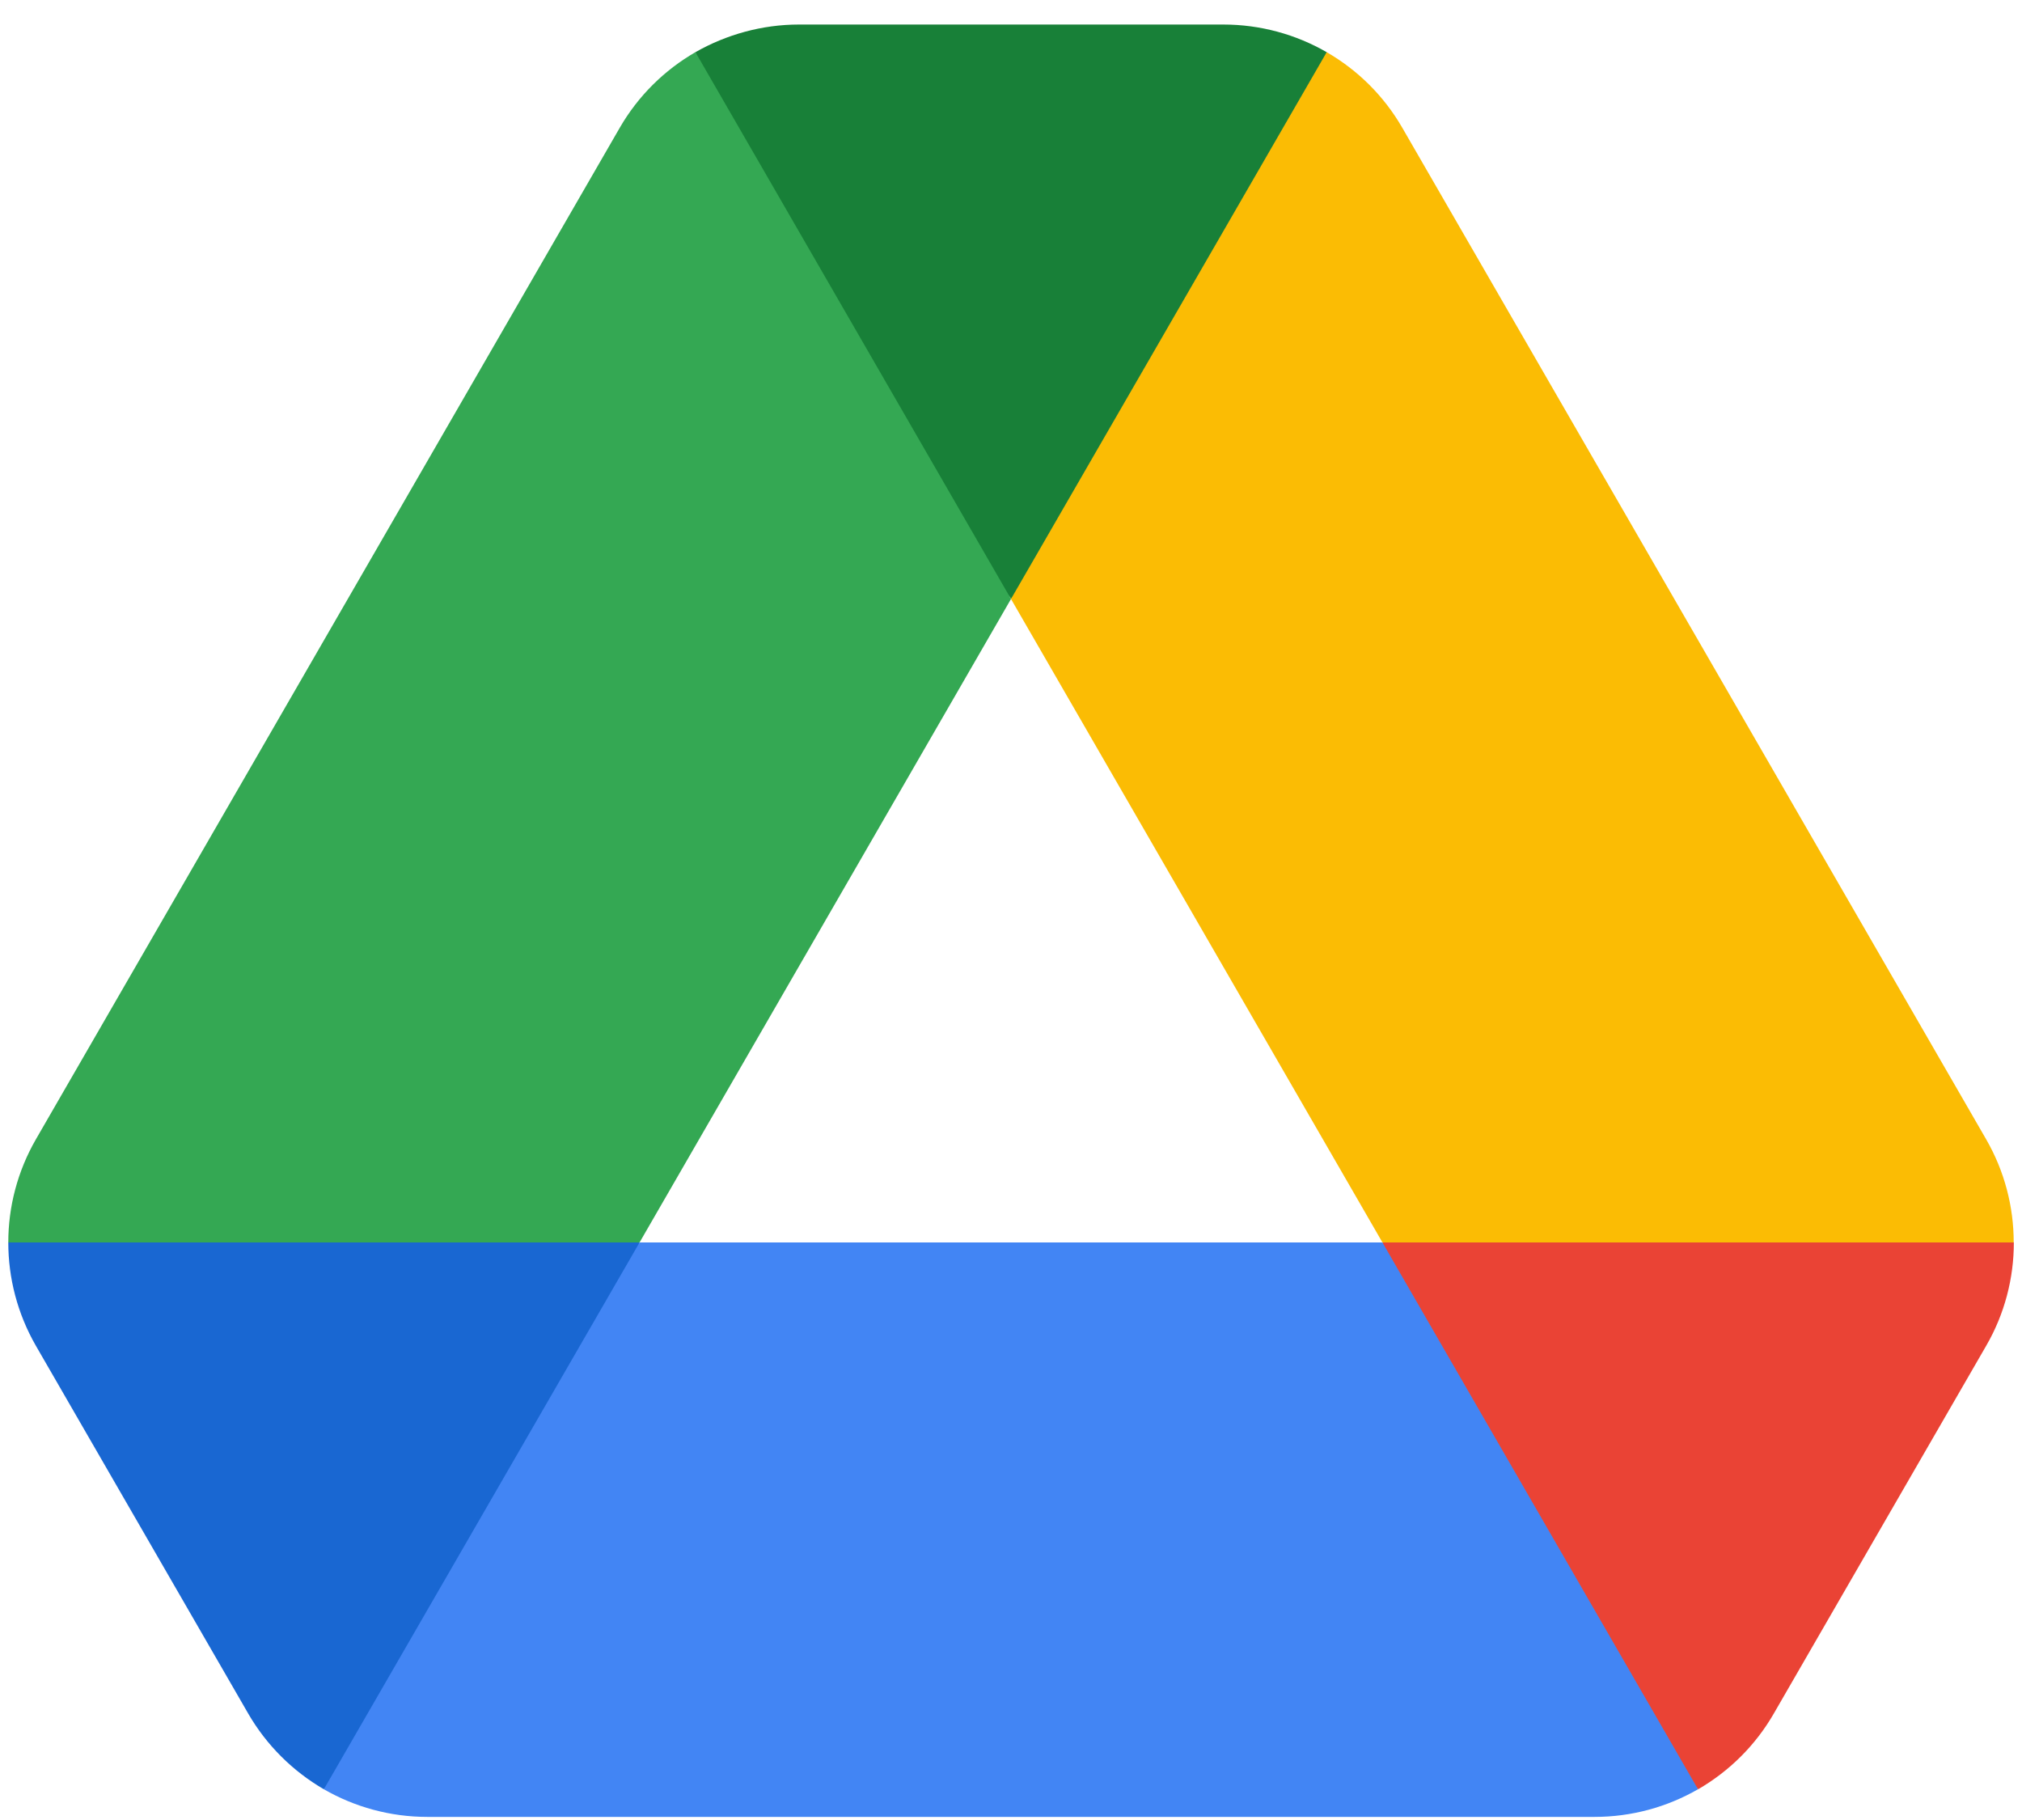
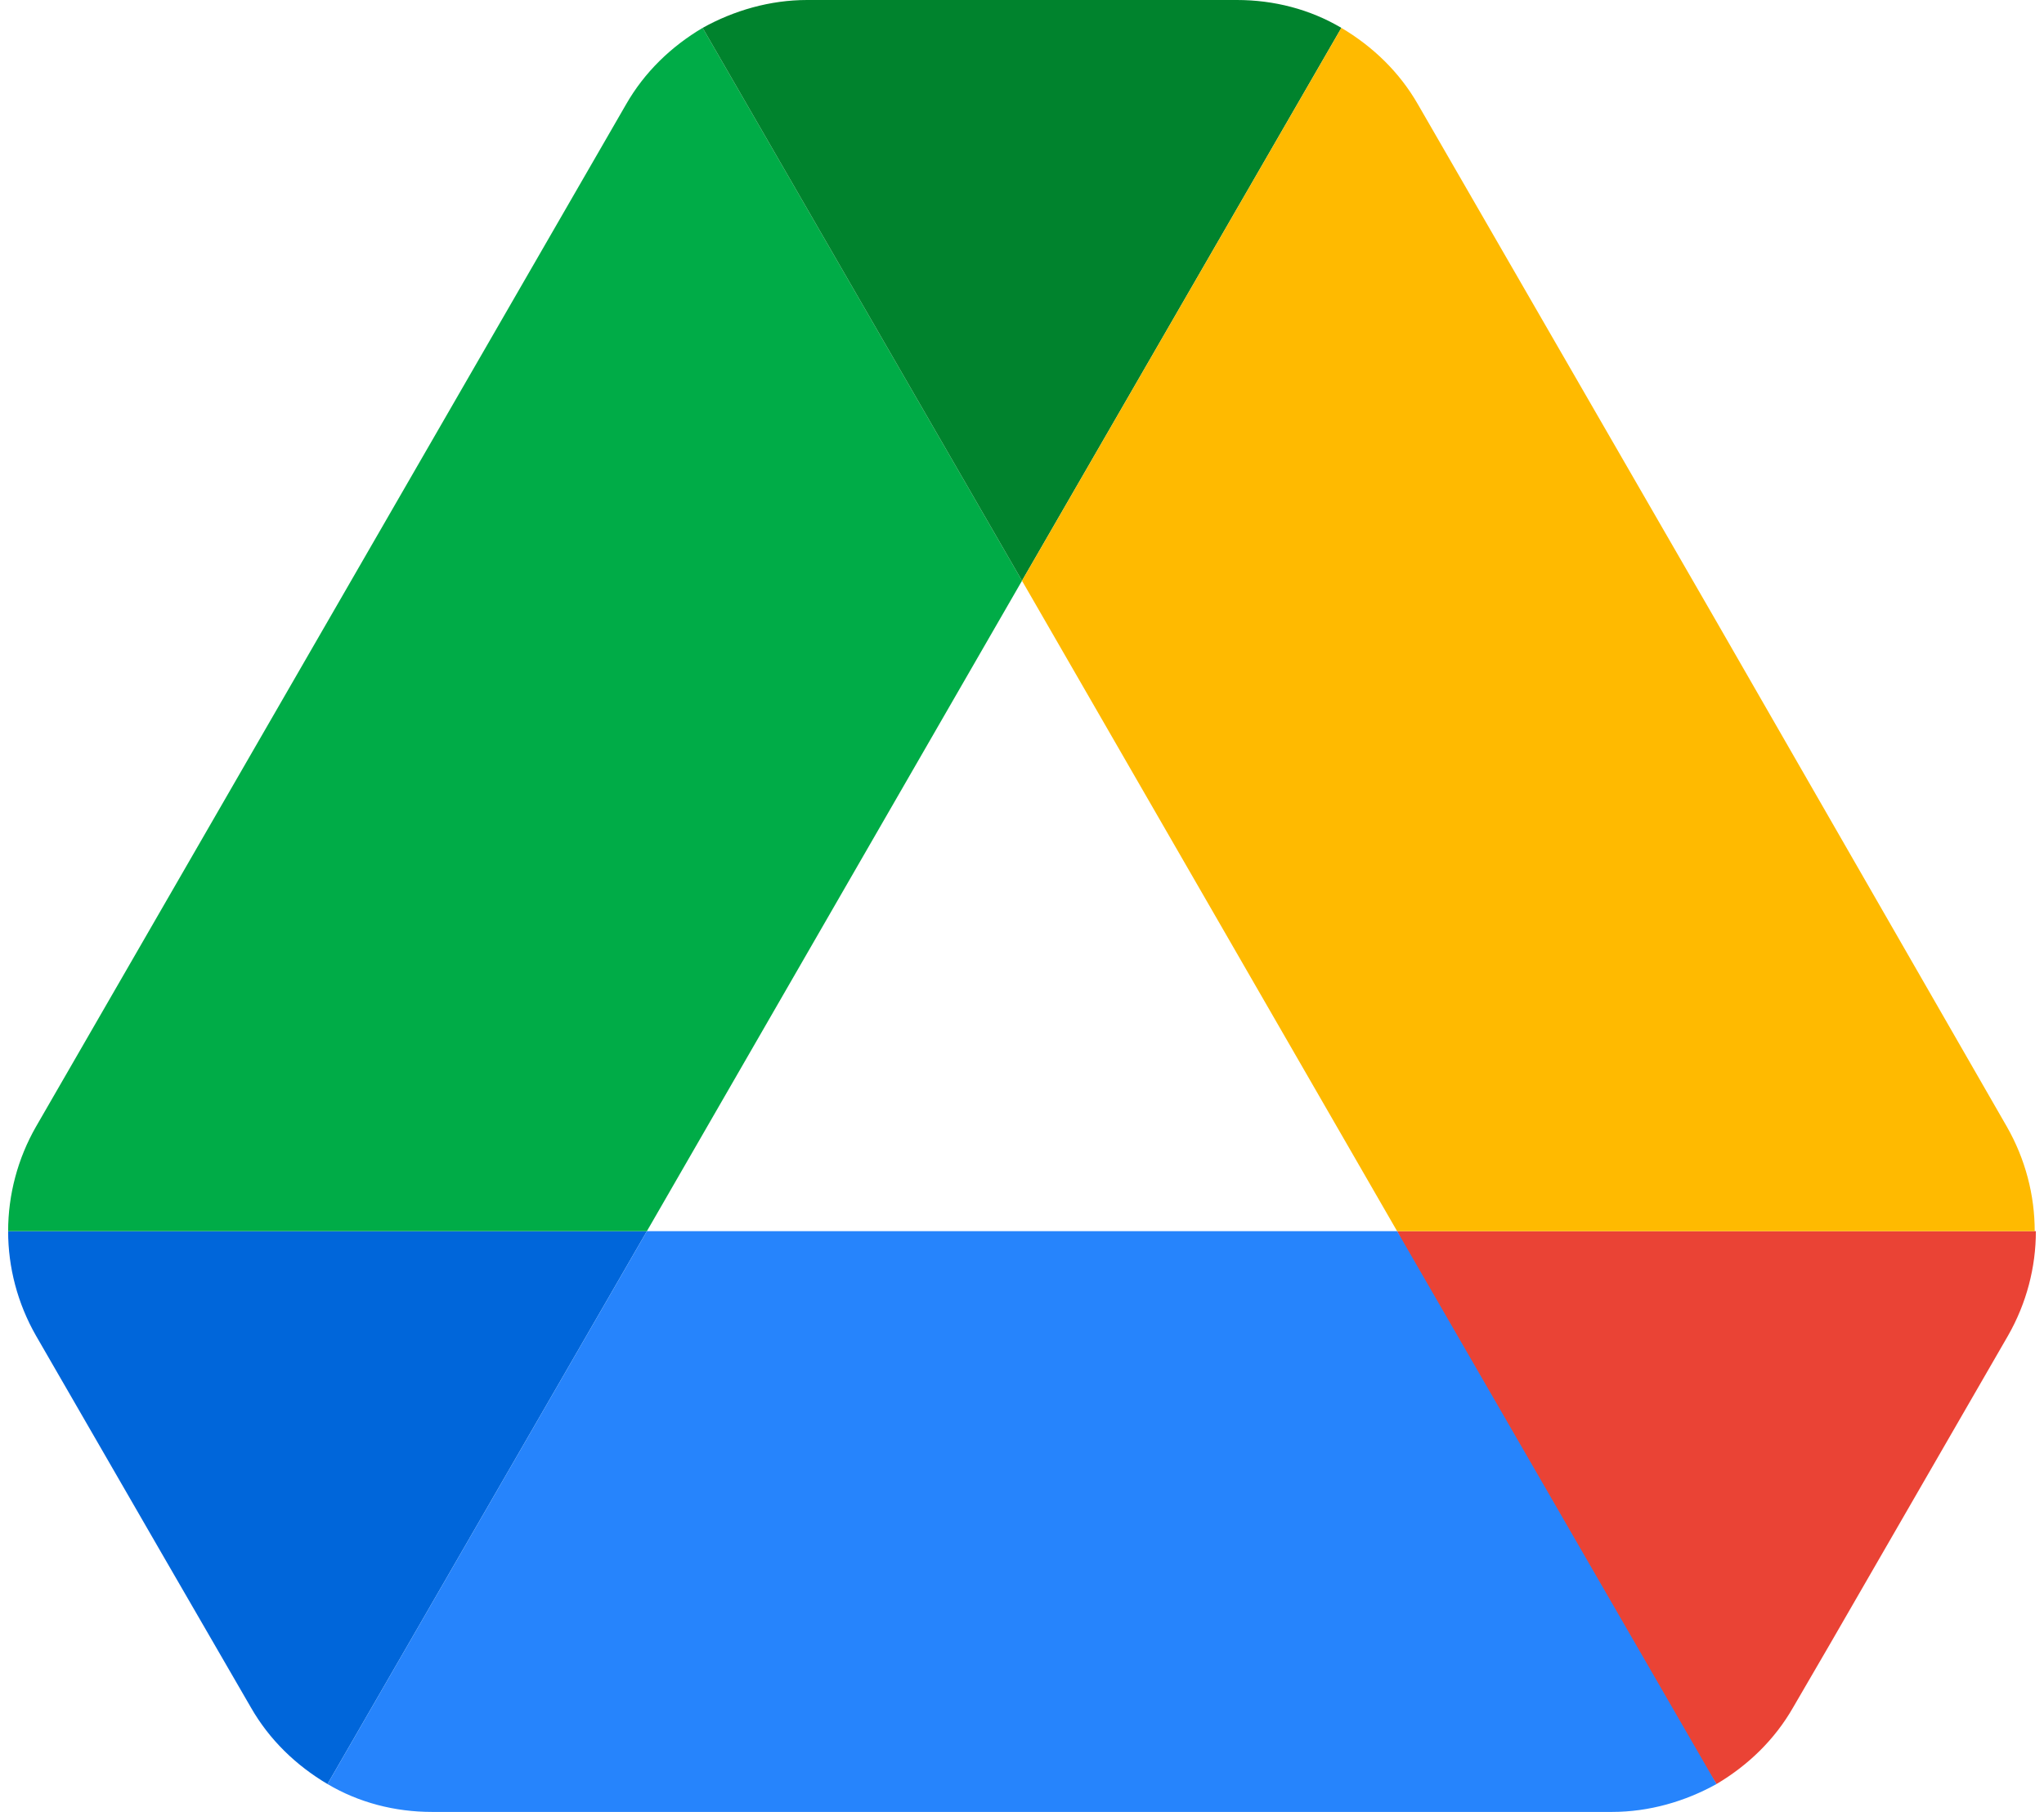
- <svg xmlns="http://www.w3.org/2000/svg" viewBox="0 0 30 27" fill="none">
-   <path d="M20.511 18.432L21.805 22.893L25.195 26.544C25.653 26.279 26.044 25.896 26.318 25.42L29.468 19.966C29.743 19.492 29.879 18.962 29.879 18.432L25.041 17.494L20.511 18.432Z" fill="#EA4335" />
-   <path d="M19.684 0.774C19.226 0.51 18.699 0.364 18.15 0.364H11.852C11.306 0.364 10.774 0.514 10.318 0.774L11.674 5.344L14.988 8.863L15 8.886L18.337 5.326L19.684 0.774Z" fill="#188038" />
-   <path d="M9.489 18.432L4.66 17.324L0.123 18.432C0.123 18.96 0.259 19.489 0.532 19.964L3.682 25.42C3.956 25.894 4.347 26.278 4.805 26.544L8.144 23.104L9.489 18.432Z" fill="#1967D2" />
-   <path d="M25.137 9.398L20.807 1.898C20.533 1.422 20.143 1.039 19.684 0.774L15 8.886L20.511 18.432H29.877C29.877 17.902 29.741 17.373 29.466 16.898L25.137 9.398Z" fill="#FBBC04" />
-   <path d="M20.511 18.432H9.489L4.805 26.544C5.264 26.808 5.79 26.954 6.339 26.954H23.659C24.208 26.954 24.735 26.808 25.193 26.544L20.511 18.432Z" fill="#4285F4" />
-   <path d="M15 8.886L10.318 0.774C9.859 1.039 9.47 1.42 9.196 1.894L0.532 16.903C0.259 17.377 0.123 17.905 0.123 18.432H9.489L15 8.886Z" fill="#34A853" />
+ <svg xmlns="http://www.w3.org/2000/svg" viewBox="0 0 88 78" fill="none">
+   <path d="M6.95 66.85L10.8 73.5C11.6 74.9 12.75 76 14.1 76.8L27.85 53H0.35C0.35 54.55 0.75 56.1 1.55 57.5L6.95 66.85Z" fill="#0066DA" />
+   <path d="M44 25L30.25 1.2C28.9 2 27.75 3.1 26.95 4.5L1.55 48.5C0.765 49.87 0.351 51.421 0.35 53H27.85L44 25Z" fill="#00AC47" />
+   <path d="M73.9 76.8C75.25 76 76.4 74.9 77.2 73.5L78.8 70.75L86.45 57.5C87.25 56.1 87.65 54.55 87.65 53H60.148L66 64.5L73.9 76.8Z" fill="#EA4335" />
+   <path d="M44 25L57.75 1.2C56.4 0.4 54.85 0 53.25 0H34.75C33.15 0 31.6 0.45 30.25 1.2L44 25Z" fill="#00832D" />
+   <path d="M60.15 53H27.85L14.1 76.8C15.45 77.6 17 78 18.6 78H69.4C71 78 72.55 77.55 73.9 76.8L60.15 53Z" fill="#2684FC" />
+   <path d="M73.75 26.5L61.05 4.5C60.25 3.1 59.1 2 57.75 1.2L44 25L60.15 53H87.6C87.6 51.45 87.2 49.9 86.4 48.5L73.75 26.5Z" fill="#FFBA00" />
</svg>
